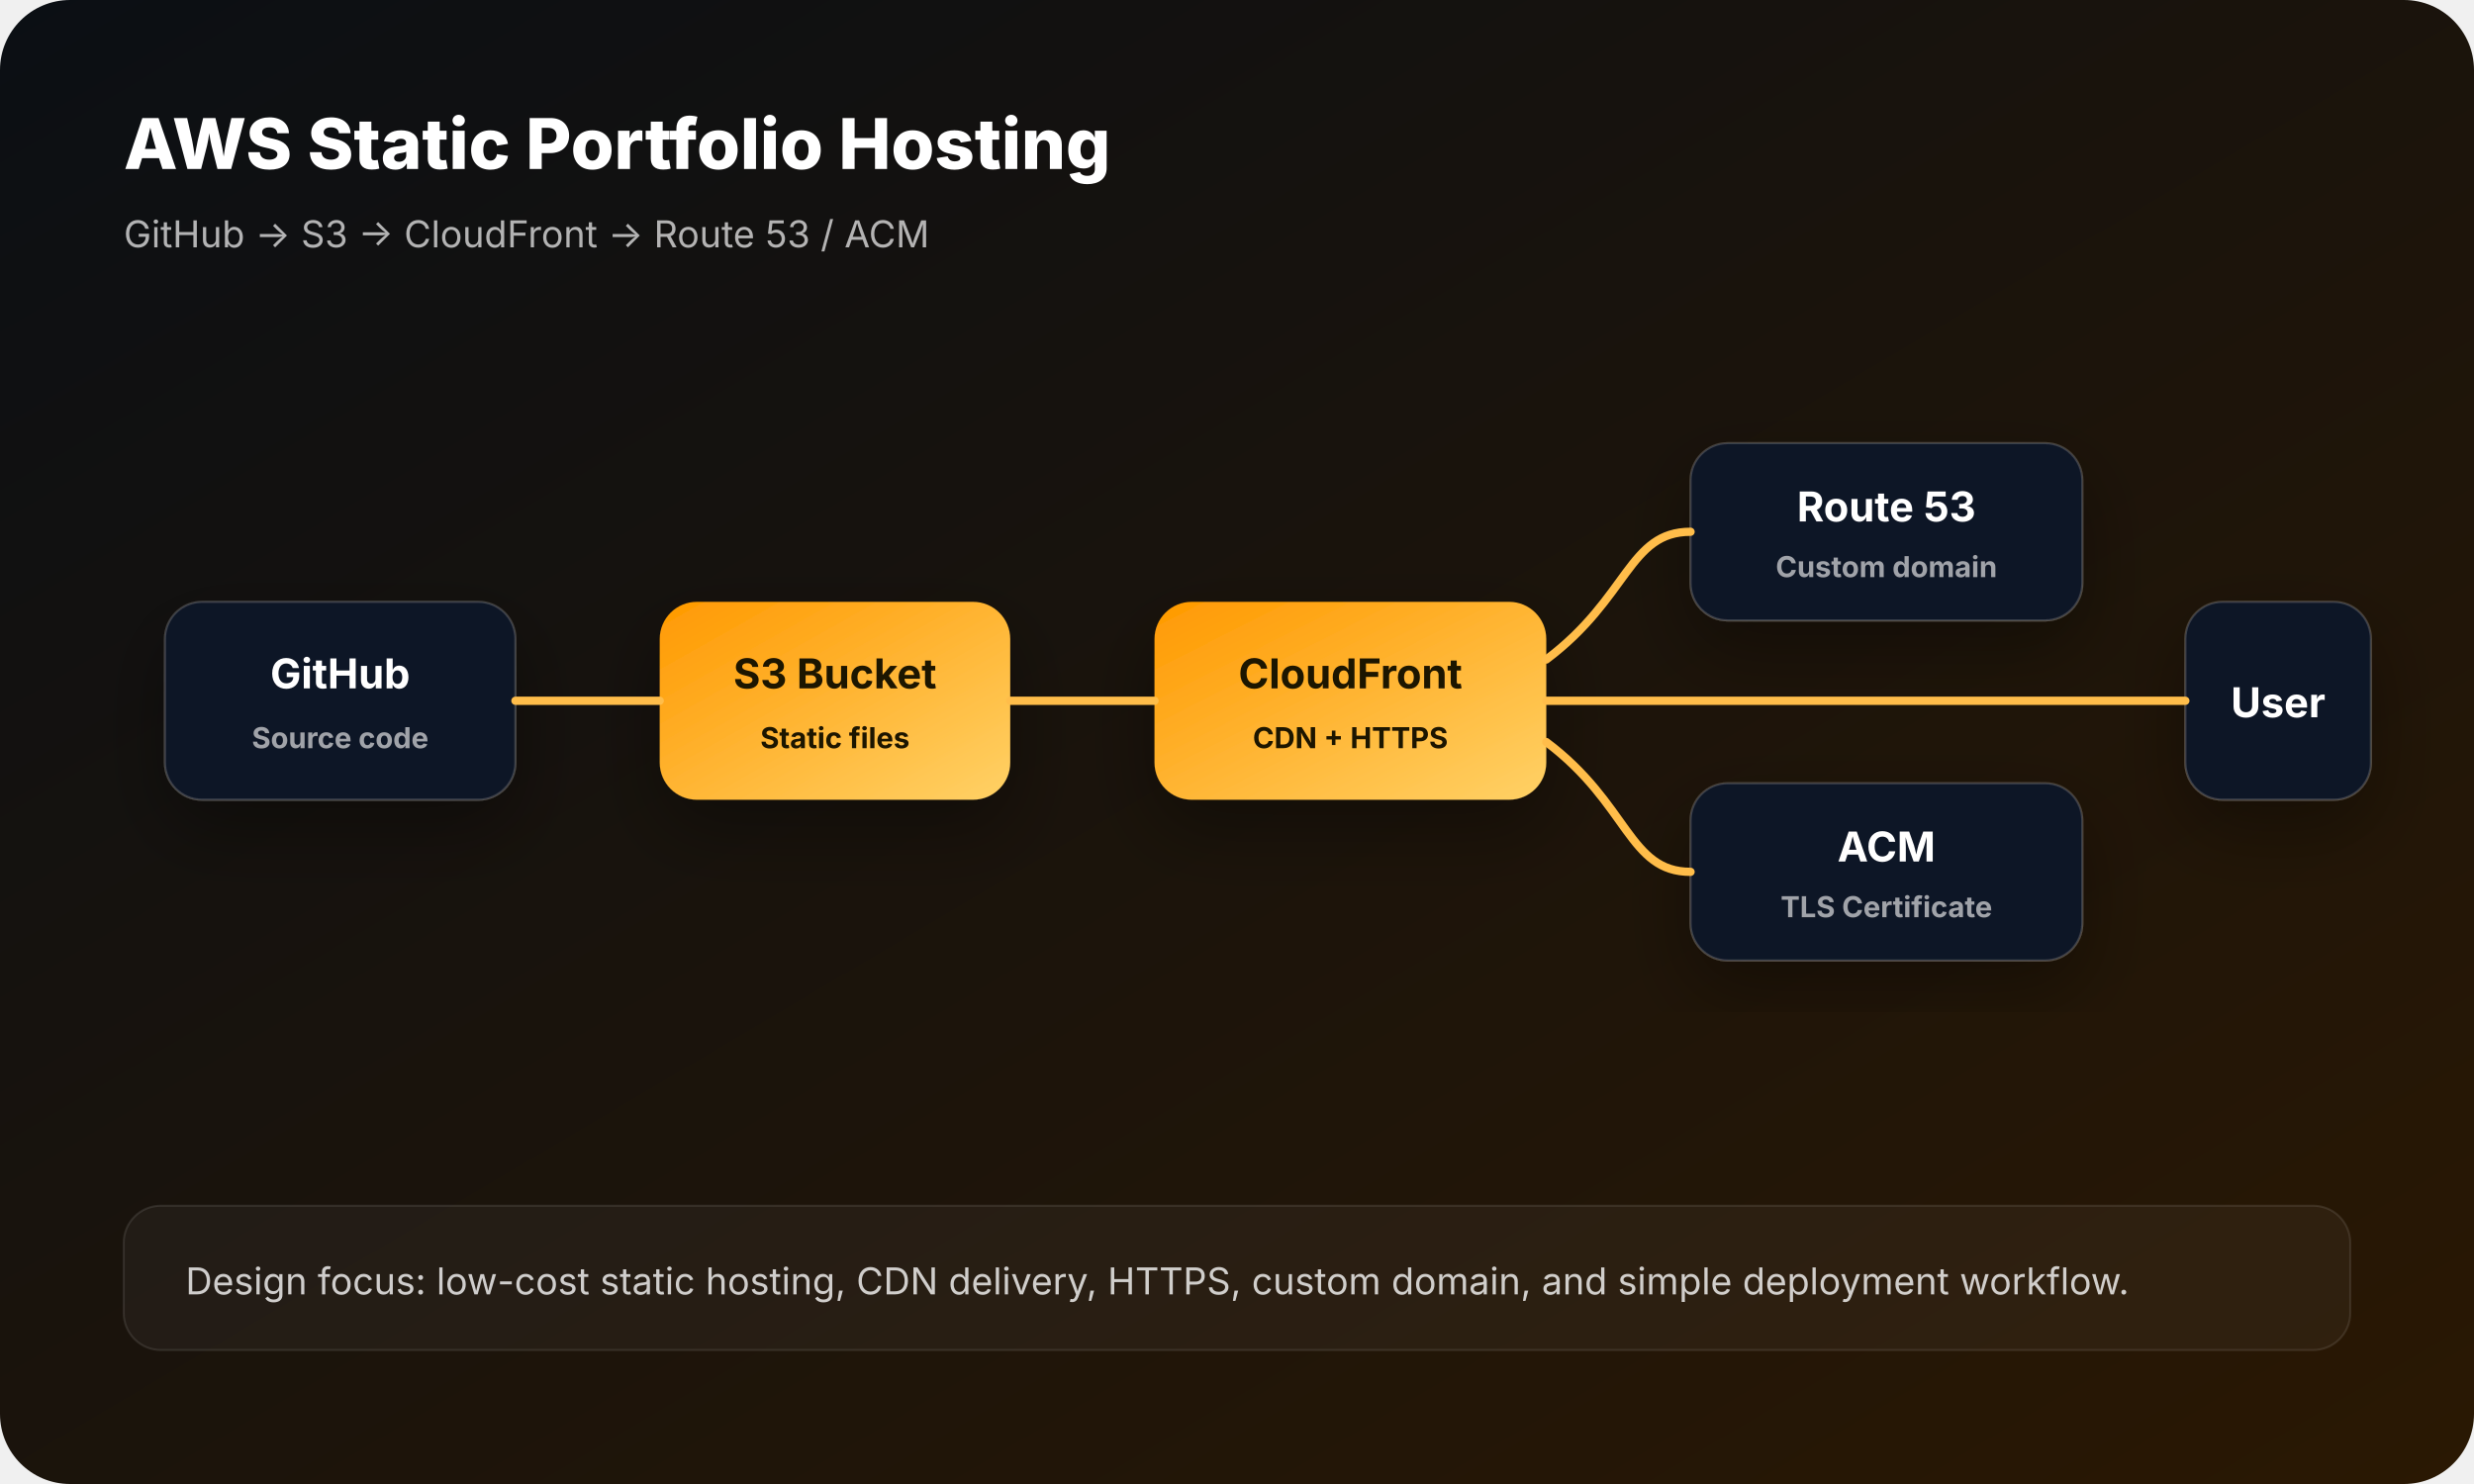
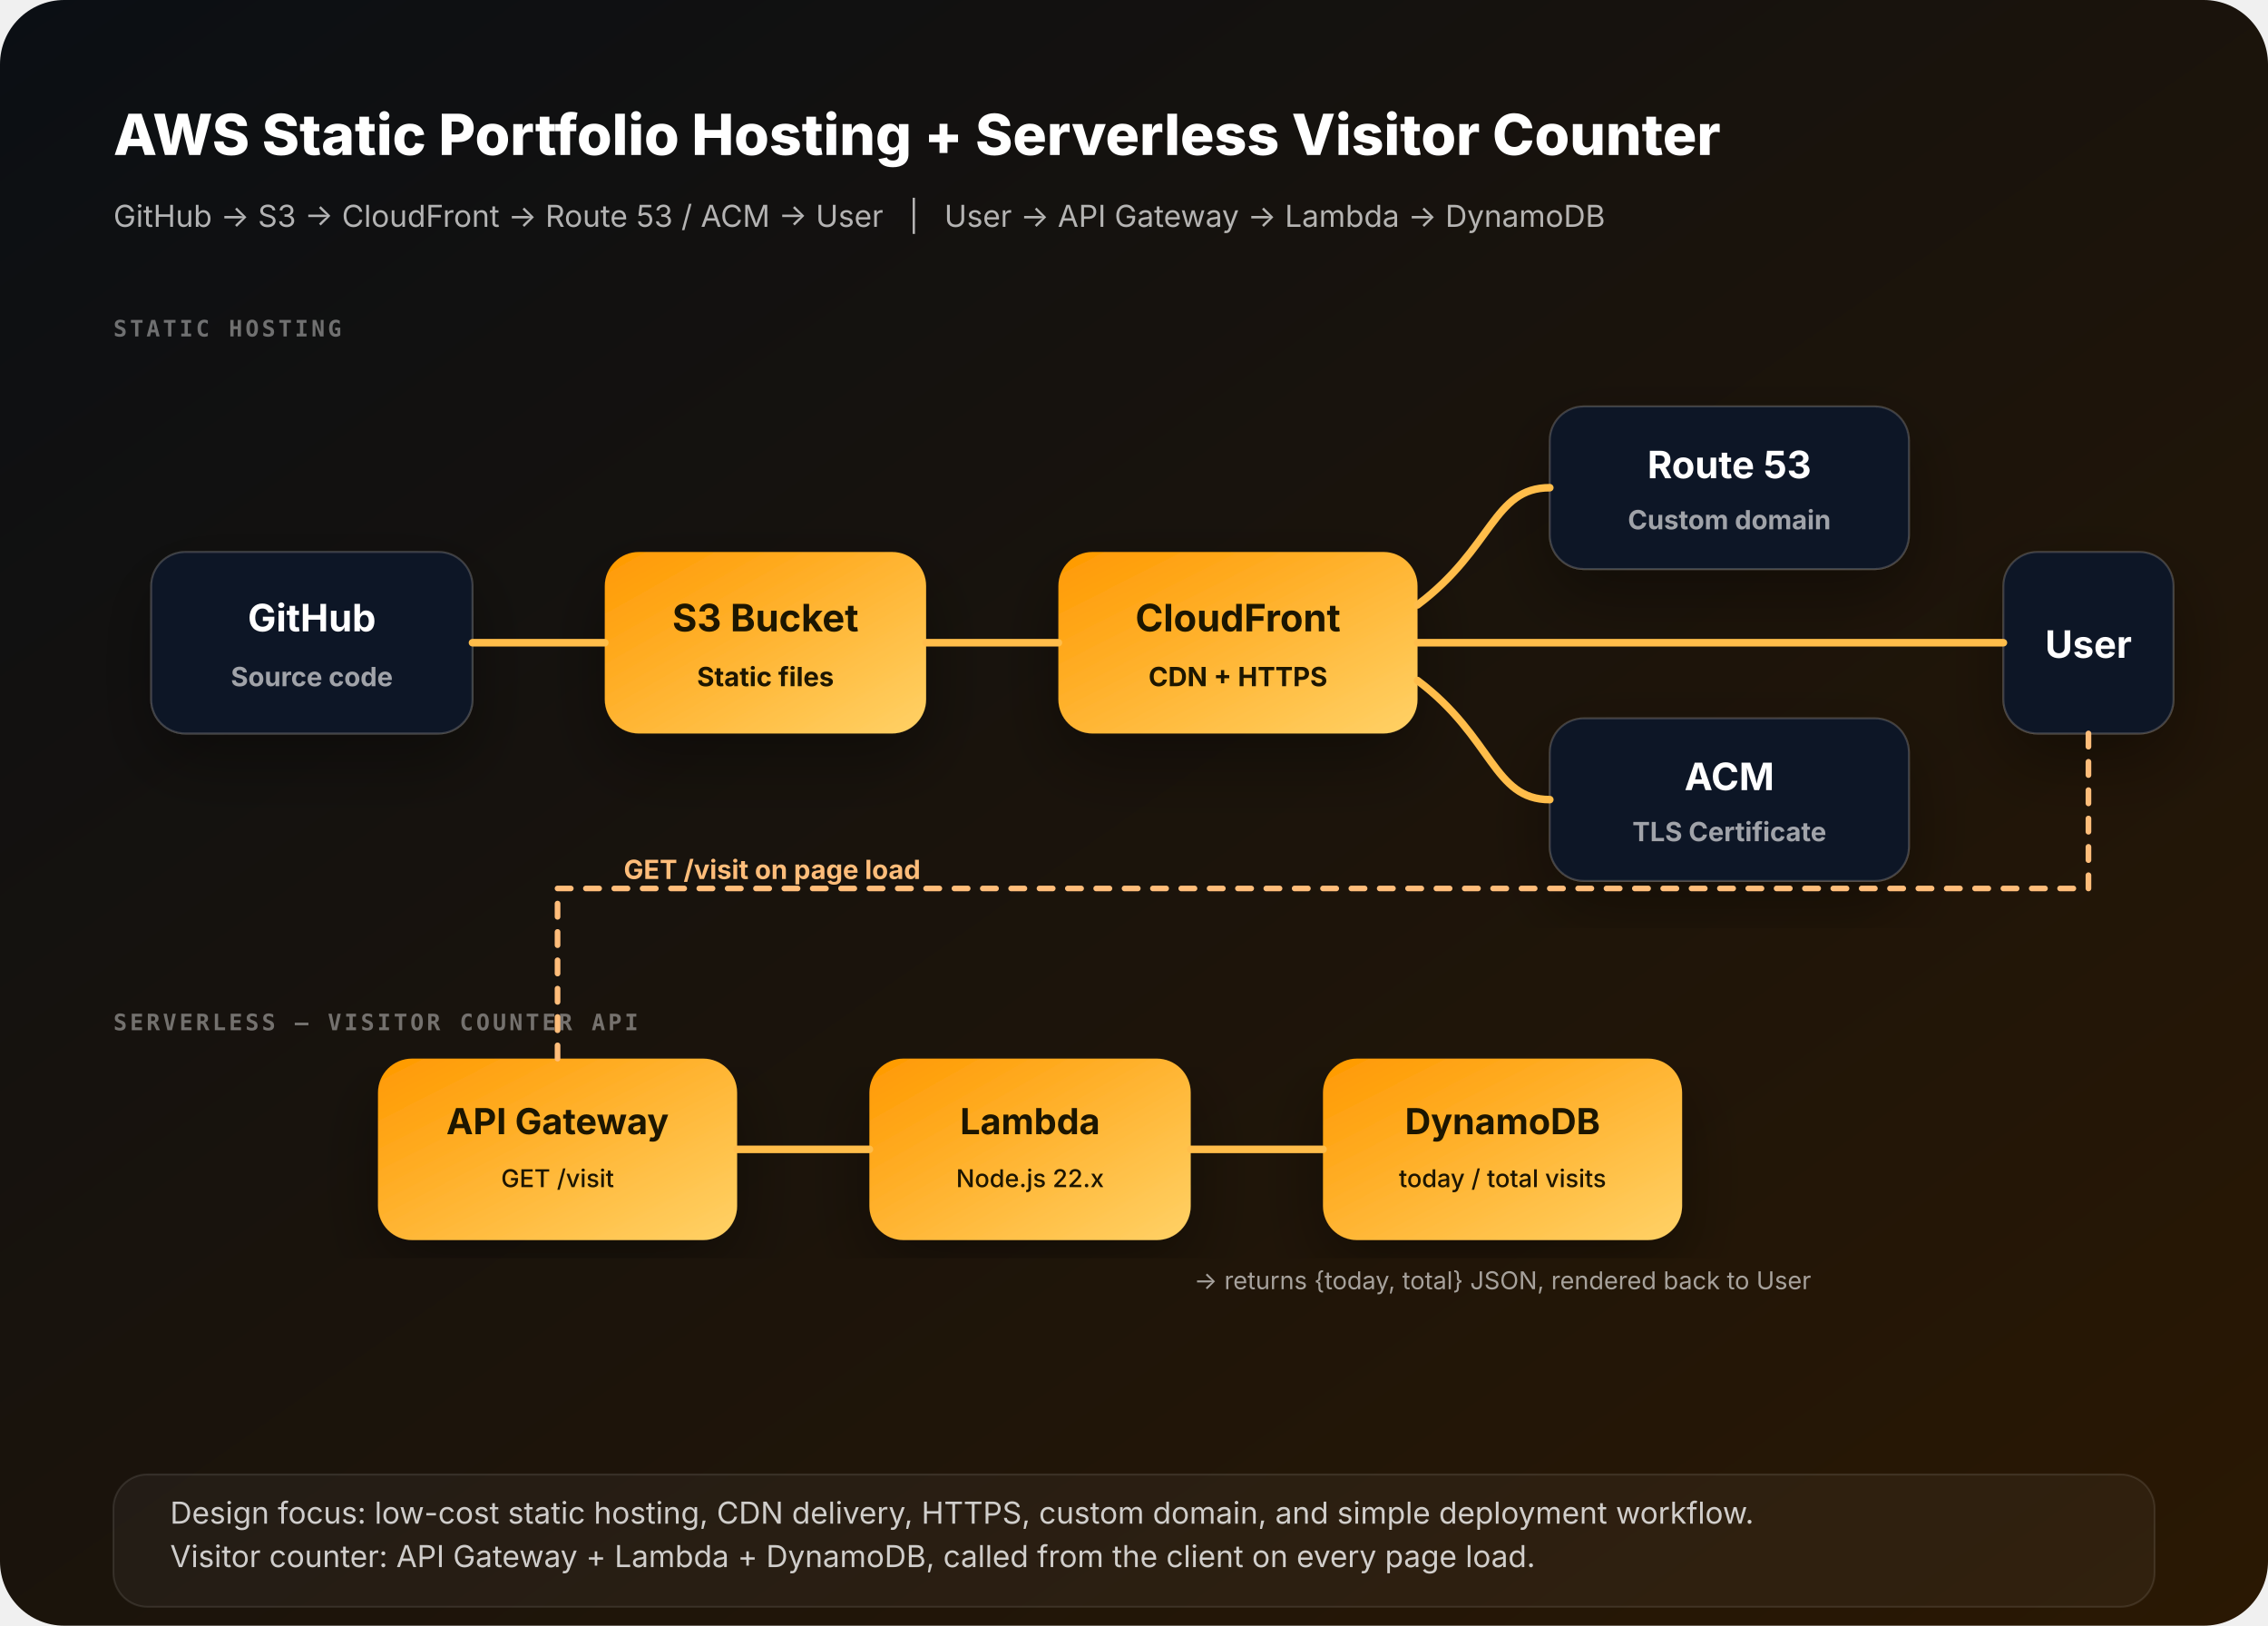
- <svg xmlns="http://www.w3.org/2000/svg" width="1200" height="720" viewBox="0 0 1200 720" role="img" aria-labelledby="title desc">
+ <svg xmlns="http://www.w3.org/2000/svg" width="1200" height="860" viewBox="0 0 1200 860" role="img" aria-labelledby="title desc">
  <defs>
    <linearGradient id="bg" x1="0" y1="0" x2="1" y2="1">
      <stop stop-color="#0b0f14" />
      <stop offset="1" stop-color="#2a1803" />
    </linearGradient>
    <linearGradient id="aws" x1="0" y1="0" x2="1" y2="1">
      <stop stop-color="#ff9900" />
      <stop offset="1" stop-color="#ffd166" />
    </linearGradient>
    <filter id="shadow">
      <feDropShadow dx="0" dy="14" stdDeviation="18" flood-color="#000" flood-opacity=".35" />
    </filter>
  </defs>
-   <rect width="1200" height="720" rx="34" fill="url(#bg)" />
-   <text x="60" y="82" fill="#fff" font-family="Inter, Arial" font-size="34" font-weight="800">AWS Static Portfolio Hosting</text>
-   <text x="60" y="120" fill="rgba(255,255,255,.68)" font-family="Inter, Arial" font-size="18">GitHub → S3 → CloudFront → Route 53 / ACM</text>
+   <rect width="1200" height="860" rx="34" fill="url(#bg)" />
+   <text x="60" y="82" fill="#fff" font-family="Inter, Arial" font-size="30" font-weight="800">AWS Static Portfolio Hosting + Serverless Visitor Counter</text>
+   <text x="60" y="120" fill="rgba(255,255,255,.68)" font-family="Inter, Arial" font-size="16">GitHub → S3 → CloudFront → Route 53 / ACM → User   |   User → API Gateway → Lambda → DynamoDB</text>
+   <g font-family="IBM Plex Mono, monospace" font-size="12" font-weight="600" letter-spacing="1.5" fill="rgba(255,255,255,.4)">
+     <text x="60" y="178">STATIC HOSTING</text>
+     <text x="60" y="545">SERVERLESS — VISITOR COUNTER API</text>
+   </g>
  <g font-family="Inter, Arial" font-weight="700" font-size="20" text-anchor="middle" filter="url(#shadow)">
    <rect x="80" y="292" width="170" height="96" rx="18" fill="#111827" stroke="rgba(255,255,255,.18)" />
    <text x="165" y="334" fill="#fff">GitHub</text>
    <text x="165" y="363" fill="rgba(255,255,255,.6)" font-size="14">Source code</text>
    <rect x="320" y="292" width="170" height="96" rx="18" fill="url(#aws)" />
    <text x="405" y="334" fill="#1f1300">S3 Bucket</text>
    <text x="405" y="363" fill="#1f1300" font-size="14">Static files</text>
    <rect x="560" y="292" width="190" height="96" rx="18" fill="url(#aws)" />
    <text x="655" y="334" fill="#1f1300">CloudFront</text>
    <text x="655" y="363" fill="#1f1300" font-size="14">CDN + HTTPS</text>
    <rect x="820" y="215" width="190" height="86" rx="18" fill="#111827" stroke="rgba(255,255,255,.18)" />
    <text x="915" y="253" fill="#fff">Route 53</text>
    <text x="915" y="280" fill="rgba(255,255,255,.6)" font-size="14">Custom domain</text>
    <rect x="820" y="380" width="190" height="86" rx="18" fill="#111827" stroke="rgba(255,255,255,.18)" />
    <text x="915" y="418" fill="#fff">ACM</text>
    <text x="915" y="445" fill="rgba(255,255,255,.6)" font-size="14">TLS Certificate</text>
    <rect x="1060" y="292" width="90" height="96" rx="18" fill="#111827" stroke="rgba(255,255,255,.18)" />
    <text x="1105" y="348" fill="#fff">User</text>
  </g>
  <g stroke="#ffbd4a" stroke-width="4" fill="none" stroke-linecap="round" stroke-linejoin="round">
    <path d="M250 340H320" />
    <path d="M490 340H560" />
    <path d="M750 340H1060" />
    <path d="M750 320C790 290 790 258 820 258" />
    <path d="M750 360C790 390 790 423 820 423" />
  </g>
-   <rect x="60" y="585" width="1080" height="70" rx="18" fill="rgba(255,255,255,.04)" stroke="rgba(255,255,255,.1)" />
-   <text x="90" y="628" fill="rgba(255,255,255,.78)" font-family="Inter, Arial" font-size="18">Design focus: low-cost static hosting, CDN delivery, HTTPS, custom domain, and simple deployment workflow.</text>
+   <g font-family="Inter, Arial" font-weight="700" font-size="19" text-anchor="middle" filter="url(#shadow)">
+     <rect x="200" y="560" width="190" height="96" rx="18" fill="url(#aws)" />
+     <text x="295" y="600" fill="#1f1300">API Gateway</text>
+     <text x="295" y="628" fill="#1f1300" font-size="13" font-weight="500">GET /visit</text>
+     <rect x="460" y="560" width="170" height="96" rx="18" fill="url(#aws)" />
+     <text x="545" y="600" fill="#1f1300">Lambda</text>
+     <text x="545" y="628" fill="#1f1300" font-size="13" font-weight="500">Node.js 22.x</text>
+     <rect x="700" y="560" width="190" height="96" rx="18" fill="url(#aws)" />
+     <text x="795" y="600" fill="#1f1300">DynamoDB</text>
+     <text x="795" y="628" fill="#1f1300" font-size="13" font-weight="500">today / total visits</text>
+   </g>
+   <g stroke="#ffbd4a" stroke-width="4" fill="none" stroke-linecap="round" stroke-linejoin="round">
+     <path d="M390 608H460" />
+     <path d="M630 608H700" />
+   </g>
+   <g stroke="#ffbd7a" stroke-width="3" fill="none" stroke-linecap="round" stroke-linejoin="round" stroke-dasharray="7 8">
+     <path d="M1105 388V470H295V560" />
+   </g>
+   <text x="330" y="465" fill="#ffbd7a" font-family="Inter, Arial" font-size="14" font-weight="700">GET /visit on page load</text>
+   <text x="795" y="682" fill="rgba(255,255,255,.6)" font-family="Inter, Arial" font-size="13" text-anchor="middle">→ returns {today, total} JSON, rendered back to User</text>
+   <rect x="60" y="780" width="1080" height="70" rx="18" fill="rgba(255,255,255,.04)" stroke="rgba(255,255,255,.1)" />
+   <text x="90" y="806" fill="rgba(255,255,255,.78)" font-family="Inter, Arial" font-size="16">Design focus: low-cost static hosting, CDN delivery, HTTPS, custom domain, and simple deployment workflow.</text>
+   <text x="90" y="829" fill="rgba(255,255,255,.78)" font-family="Inter, Arial" font-size="16">Visitor counter: API Gateway + Lambda + DynamoDB, called from the client on every page load.</text>
</svg>
